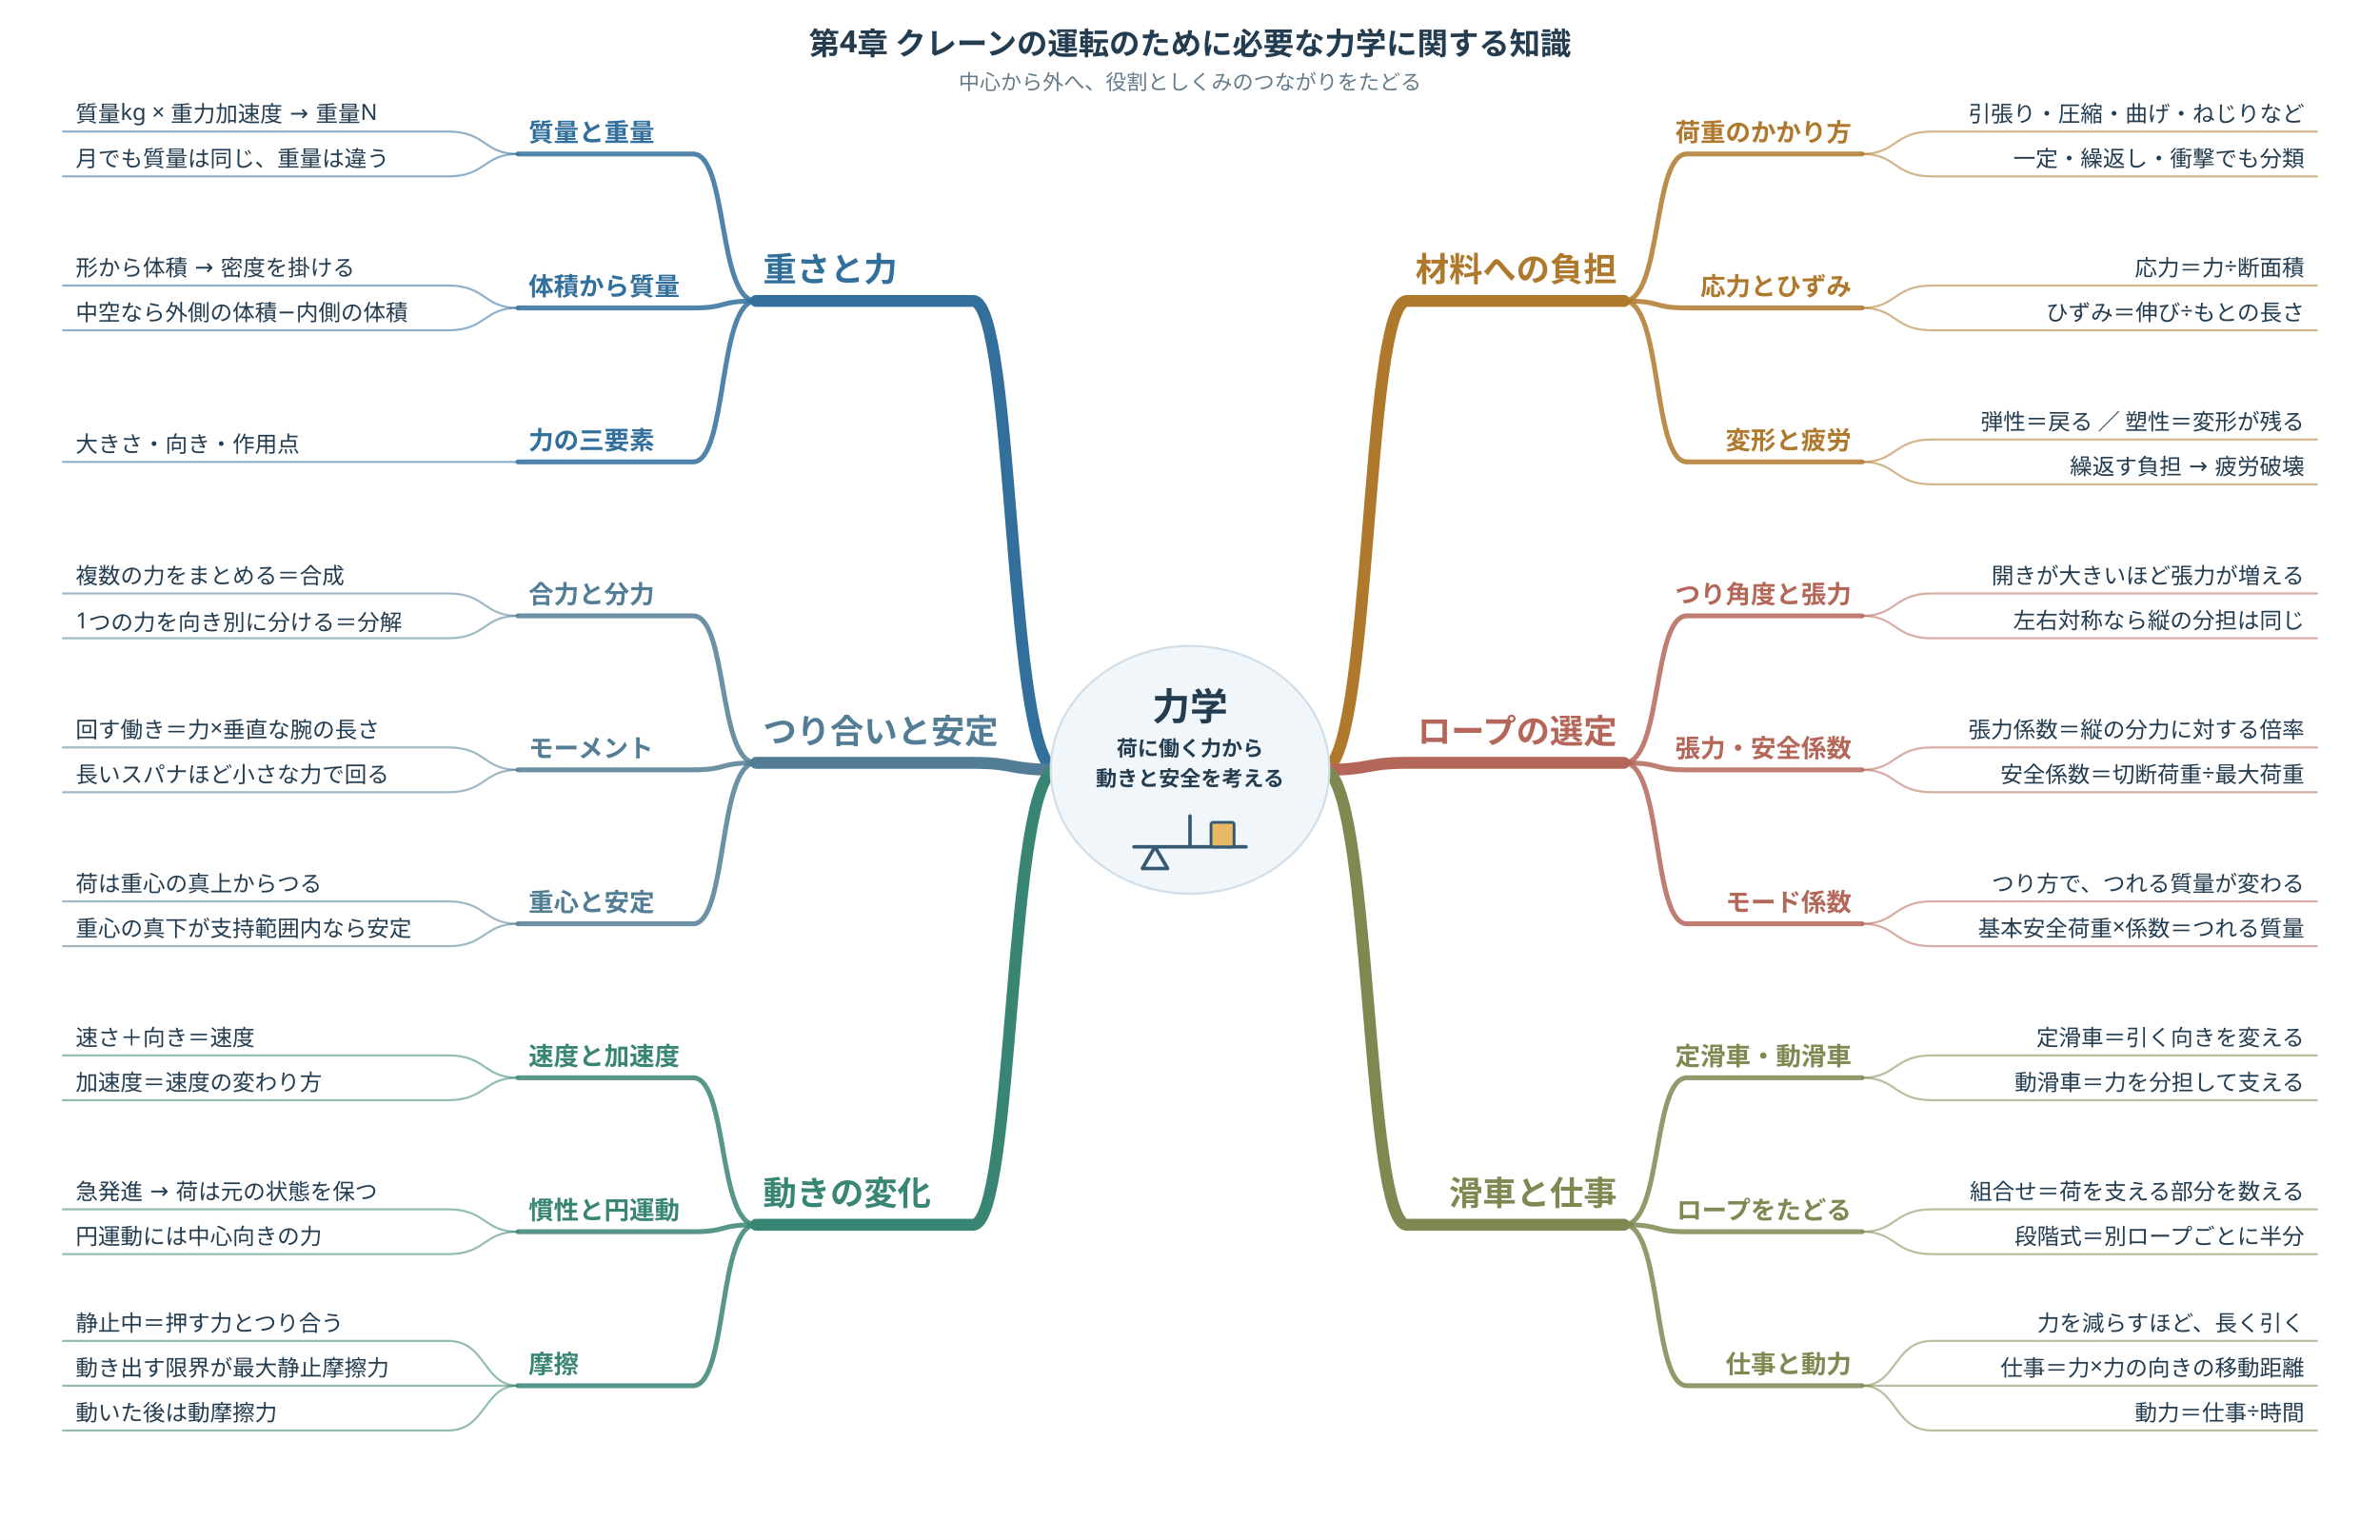
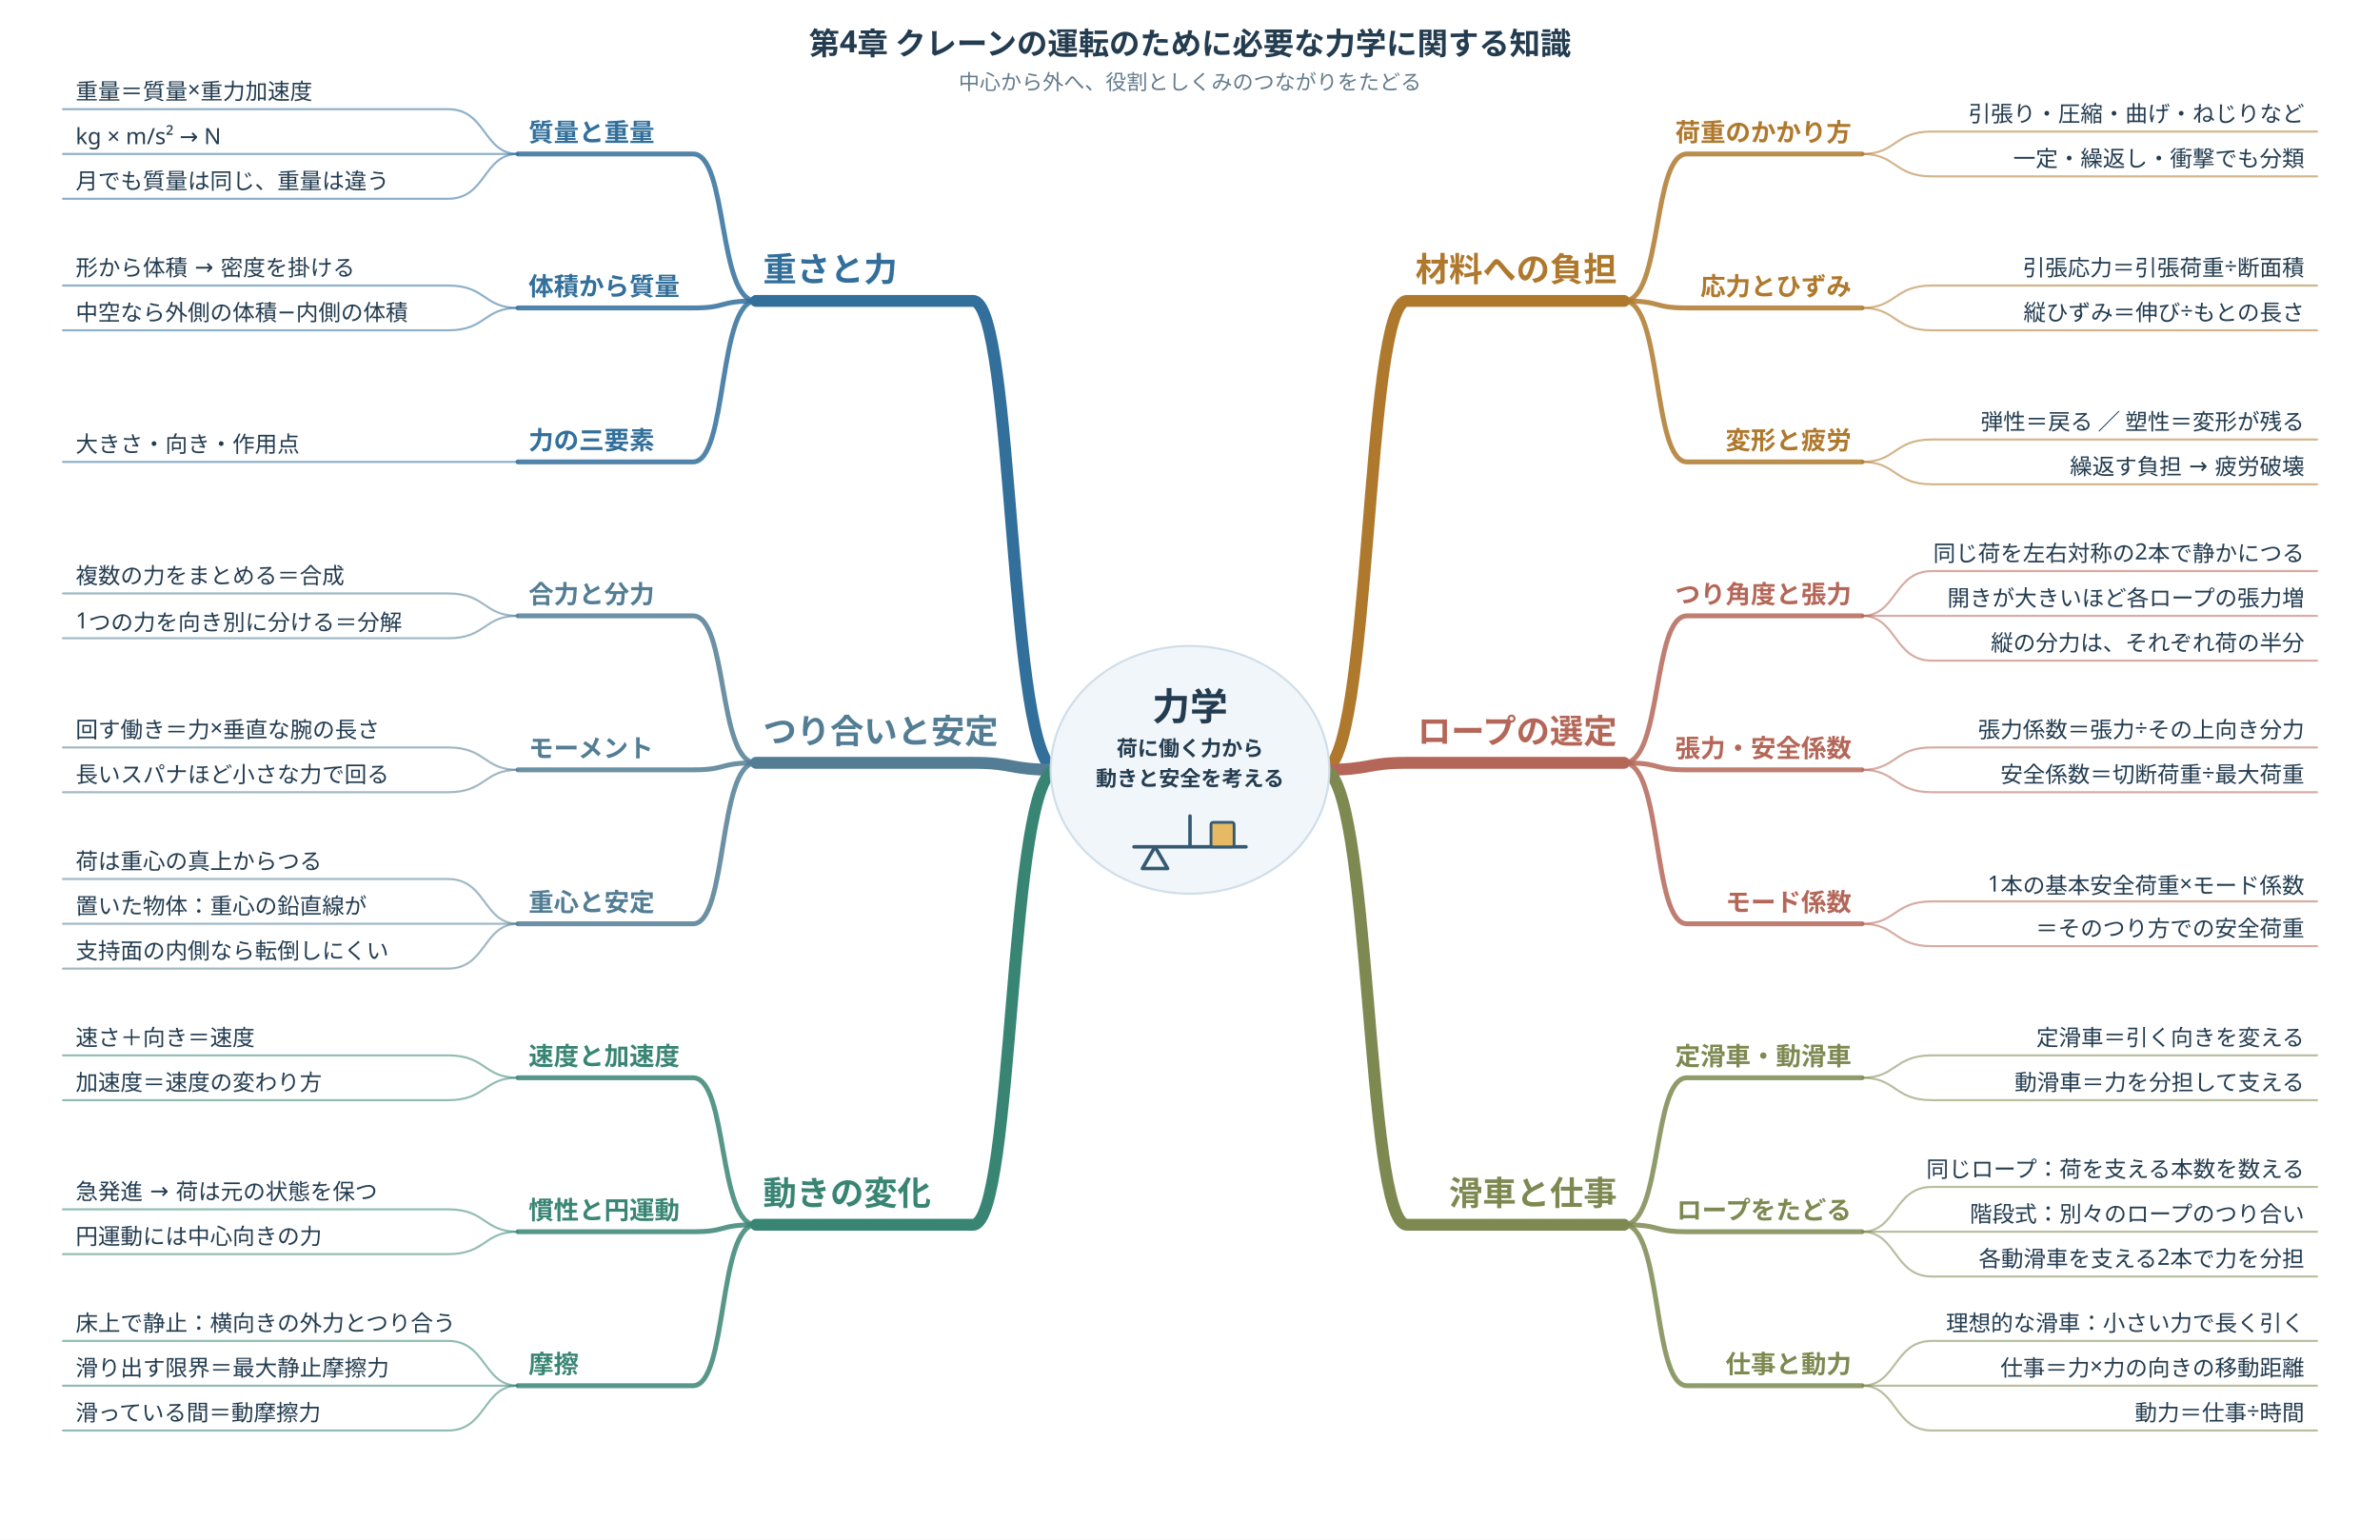
<svg xmlns="http://www.w3.org/2000/svg" width="3400" height="2200" viewBox="0 0 3400 2200" role="img" aria-labelledby="title desc">
  <rect width="3400" height="2200" fill="white" />
  <g font-family="Meiryo, sans-serif" fill="#233C50" stroke-linecap="round" stroke-linejoin="round">
    <text x="1700" y="78" text-anchor="middle" font-size="44" font-weight="700" fill="#233C50">第4章  クレーンの運転のために必要な力学に関する知識</text>
    <text x="1700" y="128" text-anchor="middle" font-size="30" font-weight="500" fill="#647B8C">中心から外へ、役割としくみのつながりをたどる</text>
    <path d="M 1510 1100 C 1440 1100 1450 430 1390 430 L 1080 430" fill="none" stroke="#326F9B" stroke-width="17" opacity="1" />
    <text x="1090" y="402" text-anchor="start" font-size="48" font-weight="700" fill="#326F9B">重さと力</text>
    <path d="M 1080 430 C 1025 430 1040 220 990 220 L 740 220" fill="none" stroke="#326F9B" stroke-width="7" opacity="0.85" />
    <text x="755" y="202" text-anchor="start" font-size="36" font-weight="700" fill="#326F9B">質量と重量</text>
-     <path d="M 740 220 C 690 220 695 188.0 640 188.0 L 90 188.0" fill="none" stroke="#326F9B" stroke-width="3" opacity="0.55" />
-     <text x="108" y="174.0" text-anchor="start" font-size="32" font-weight="500" fill="#233C50">質量kg × 重力加速度 → 重量N</text>
-     <path d="M 740 220 C 690 220 695 252.0 640 252.0 L 90 252.0" fill="none" stroke="#326F9B" stroke-width="3" opacity="0.55" />
-     <text x="108" y="238.0" text-anchor="start" font-size="32" font-weight="500" fill="#233C50">月でも質量は同じ、重量は違う</text>
+     <path d="M 740 220 C 690 220 695 156.0 640 156.0 L 90 156.0" fill="none" stroke="#326F9B" stroke-width="3" opacity="0.55" />
+     <text x="108" y="142.0" text-anchor="start" font-size="32" font-weight="500" fill="#233C50">重量＝質量×重力加速度</text>
+     <path d="M 740 220 C 690 220 695 220.0 640 220.0 L 90 220.0" fill="none" stroke="#326F9B" stroke-width="3" opacity="0.55" />
+     <text x="108" y="206.0" text-anchor="start" font-size="32" font-weight="500" fill="#233C50">kg × m/s² → N</text>
+     <path d="M 740 220 C 690 220 695 284.0 640 284.0 L 90 284.0" fill="none" stroke="#326F9B" stroke-width="3" opacity="0.55" />
+     <text x="108" y="270.0" text-anchor="start" font-size="32" font-weight="500" fill="#233C50">月でも質量は同じ、重量は違う</text>
    <path d="M 1080 430 C 1025 430 1040 440 990 440 L 740 440" fill="none" stroke="#326F9B" stroke-width="7" opacity="0.85" />
    <text x="755" y="422" text-anchor="start" font-size="36" font-weight="700" fill="#326F9B">体積から質量</text>
    <path d="M 740 440 C 690 440 695 408.0 640 408.0 L 90 408.0" fill="none" stroke="#326F9B" stroke-width="3" opacity="0.55" />
    <text x="108" y="394.0" text-anchor="start" font-size="32" font-weight="500" fill="#233C50">形から体積 → 密度を掛ける</text>
    <path d="M 740 440 C 690 440 695 472.0 640 472.0 L 90 472.0" fill="none" stroke="#326F9B" stroke-width="3" opacity="0.55" />
    <text x="108" y="458.0" text-anchor="start" font-size="32" font-weight="500" fill="#233C50">中空なら外側の体積−内側の体積</text>
    <path d="M 1080 430 C 1025 430 1040 660 990 660 L 740 660" fill="none" stroke="#326F9B" stroke-width="7" opacity="0.85" />
    <text x="755" y="642" text-anchor="start" font-size="36" font-weight="700" fill="#326F9B">力の三要素</text>
    <path d="M 740 660 C 690 660 695 660.0 640 660.0 L 90 660.0" fill="none" stroke="#326F9B" stroke-width="3" opacity="0.55" />
    <text x="108" y="646.0" text-anchor="start" font-size="32" font-weight="500" fill="#233C50">大きさ・向き・作用点</text>
    <path d="M 1510 1100 C 1440 1100 1450 1090 1390 1090 L 1080 1090" fill="none" stroke="#527D94" stroke-width="17" opacity="1" />
    <text x="1090" y="1062" text-anchor="start" font-size="48" font-weight="700" fill="#527D94">つり合いと安定</text>
    <path d="M 1080 1090 C 1025 1090 1040 880 990 880 L 740 880" fill="none" stroke="#527D94" stroke-width="7" opacity="0.85" />
    <text x="755" y="862" text-anchor="start" font-size="36" font-weight="700" fill="#527D94">合力と分力</text>
    <path d="M 740 880 C 690 880 695 848.0 640 848.0 L 90 848.0" fill="none" stroke="#527D94" stroke-width="3" opacity="0.55" />
    <text x="108" y="834.0" text-anchor="start" font-size="32" font-weight="500" fill="#233C50">複数の力をまとめる＝合成</text>
    <path d="M 740 880 C 690 880 695 912.0 640 912.0 L 90 912.0" fill="none" stroke="#527D94" stroke-width="3" opacity="0.55" />
    <text x="108" y="898.0" text-anchor="start" font-size="32" font-weight="500" fill="#233C50">1つの力を向き別に分ける＝分解</text>
    <path d="M 1080 1090 C 1025 1090 1040 1100 990 1100 L 740 1100" fill="none" stroke="#527D94" stroke-width="7" opacity="0.85" />
    <text x="755" y="1082" text-anchor="start" font-size="36" font-weight="700" fill="#527D94">モーメント</text>
    <path d="M 740 1100 C 690 1100 695 1068.0 640 1068.0 L 90 1068.0" fill="none" stroke="#527D94" stroke-width="3" opacity="0.55" />
    <text x="108" y="1054.0" text-anchor="start" font-size="32" font-weight="500" fill="#233C50">回す働き＝力×垂直な腕の長さ</text>
    <path d="M 740 1100 C 690 1100 695 1132.0 640 1132.0 L 90 1132.0" fill="none" stroke="#527D94" stroke-width="3" opacity="0.55" />
    <text x="108" y="1118.0" text-anchor="start" font-size="32" font-weight="500" fill="#233C50">長いスパナほど小さな力で回る</text>
    <path d="M 1080 1090 C 1025 1090 1040 1320 990 1320 L 740 1320" fill="none" stroke="#527D94" stroke-width="7" opacity="0.85" />
    <text x="755" y="1302" text-anchor="start" font-size="36" font-weight="700" fill="#527D94">重心と安定</text>
-     <path d="M 740 1320 C 690 1320 695 1288.0 640 1288.0 L 90 1288.0" fill="none" stroke="#527D94" stroke-width="3" opacity="0.55" />
-     <text x="108" y="1274.0" text-anchor="start" font-size="32" font-weight="500" fill="#233C50">荷は重心の真上からつる</text>
-     <path d="M 740 1320 C 690 1320 695 1352.0 640 1352.0 L 90 1352.0" fill="none" stroke="#527D94" stroke-width="3" opacity="0.55" />
-     <text x="108" y="1338.0" text-anchor="start" font-size="32" font-weight="500" fill="#233C50">重心の真下が支持範囲内なら安定</text>
+     <path d="M 740 1320 C 690 1320 695 1256.0 640 1256.0 L 90 1256.0" fill="none" stroke="#527D94" stroke-width="3" opacity="0.55" />
+     <text x="108" y="1242.0" text-anchor="start" font-size="32" font-weight="500" fill="#233C50">荷は重心の真上からつる</text>
+     <path d="M 740 1320 C 690 1320 695 1320.0 640 1320.0 L 90 1320.0" fill="none" stroke="#527D94" stroke-width="3" opacity="0.55" />
+     <text x="108" y="1306.0" text-anchor="start" font-size="32" font-weight="500" fill="#233C50">置いた物体：重心の鉛直線が</text>
+     <path d="M 740 1320 C 690 1320 695 1384.0 640 1384.0 L 90 1384.0" fill="none" stroke="#527D94" stroke-width="3" opacity="0.55" />
+     <text x="108" y="1370.0" text-anchor="start" font-size="32" font-weight="500" fill="#233C50">支持面の内側なら転倒しにくい</text>
    <path d="M 1510 1100 C 1440 1100 1450 1750 1390 1750 L 1080 1750" fill="none" stroke="#398574" stroke-width="17" opacity="1" />
    <text x="1090" y="1722" text-anchor="start" font-size="48" font-weight="700" fill="#398574">動きの変化</text>
    <path d="M 1080 1750 C 1025 1750 1040 1540 990 1540 L 740 1540" fill="none" stroke="#398574" stroke-width="7" opacity="0.85" />
    <text x="755" y="1522" text-anchor="start" font-size="36" font-weight="700" fill="#398574">速度と加速度</text>
    <path d="M 740 1540 C 690 1540 695 1508.0 640 1508.0 L 90 1508.0" fill="none" stroke="#398574" stroke-width="3" opacity="0.55" />
    <text x="108" y="1494.0" text-anchor="start" font-size="32" font-weight="500" fill="#233C50">速さ＋向き＝速度</text>
    <path d="M 740 1540 C 690 1540 695 1572.0 640 1572.0 L 90 1572.0" fill="none" stroke="#398574" stroke-width="3" opacity="0.55" />
    <text x="108" y="1558.0" text-anchor="start" font-size="32" font-weight="500" fill="#233C50">加速度＝速度の変わり方</text>
    <path d="M 1080 1750 C 1025 1750 1040 1760 990 1760 L 740 1760" fill="none" stroke="#398574" stroke-width="7" opacity="0.85" />
    <text x="755" y="1742" text-anchor="start" font-size="36" font-weight="700" fill="#398574">慣性と円運動</text>
    <path d="M 740 1760 C 690 1760 695 1728.0 640 1728.0 L 90 1728.0" fill="none" stroke="#398574" stroke-width="3" opacity="0.55" />
    <text x="108" y="1714.0" text-anchor="start" font-size="32" font-weight="500" fill="#233C50">急発進 → 荷は元の状態を保つ</text>
    <path d="M 740 1760 C 690 1760 695 1792.0 640 1792.0 L 90 1792.0" fill="none" stroke="#398574" stroke-width="3" opacity="0.55" />
    <text x="108" y="1778.0" text-anchor="start" font-size="32" font-weight="500" fill="#233C50">円運動には中心向きの力</text>
    <path d="M 1080 1750 C 1025 1750 1040 1980 990 1980 L 740 1980" fill="none" stroke="#398574" stroke-width="7" opacity="0.85" />
    <text x="755" y="1962" text-anchor="start" font-size="36" font-weight="700" fill="#398574">摩擦</text>
    <path d="M 740 1980 C 690 1980 695 1916.0 640 1916.0 L 90 1916.0" fill="none" stroke="#398574" stroke-width="3" opacity="0.55" />
-     <text x="108" y="1902.0" text-anchor="start" font-size="32" font-weight="500" fill="#233C50">静止中＝押す力とつり合う</text>
+     <text x="108" y="1902.0" text-anchor="start" font-size="32" font-weight="500" fill="#233C50">床上で静止：横向きの外力とつり合う</text>
    <path d="M 740 1980 C 690 1980 695 1980.0 640 1980.0 L 90 1980.0" fill="none" stroke="#398574" stroke-width="3" opacity="0.55" />
-     <text x="108" y="1966.0" text-anchor="start" font-size="32" font-weight="500" fill="#233C50">動き出す限界が最大静止摩擦力</text>
+     <text x="108" y="1966.0" text-anchor="start" font-size="32" font-weight="500" fill="#233C50">滑り出す限界＝最大静止摩擦力</text>
    <path d="M 740 1980 C 690 1980 695 2044.0 640 2044.0 L 90 2044.0" fill="none" stroke="#398574" stroke-width="3" opacity="0.55" />
-     <text x="108" y="2030.0" text-anchor="start" font-size="32" font-weight="500" fill="#233C50">動いた後は動摩擦力</text>
+     <text x="108" y="2030.0" text-anchor="start" font-size="32" font-weight="500" fill="#233C50">滑っている間＝動摩擦力</text>
    <path d="M 1890 1100 C 1960 1100 1950 430 2010 430 L 2320 430" fill="none" stroke="#AF792D" stroke-width="17" opacity="1" />
    <text x="2310" y="402" text-anchor="end" font-size="48" font-weight="700" fill="#AF792D">材料への負担</text>
    <path d="M 2320 430 C 2375 430 2360 220 2410 220 L 2660 220" fill="none" stroke="#AF792D" stroke-width="7" opacity="0.85" />
    <text x="2645" y="202" text-anchor="end" font-size="36" font-weight="700" fill="#AF792D">荷重のかかり方</text>
    <path d="M 2660 220 C 2710 220 2705 188.0 2760 188.0 L 3310 188.0" fill="none" stroke="#AF792D" stroke-width="3" opacity="0.55" />
    <text x="3292" y="174.0" text-anchor="end" font-size="32" font-weight="500" fill="#233C50">引張り・圧縮・曲げ・ねじりなど</text>
    <path d="M 2660 220 C 2710 220 2705 252.0 2760 252.0 L 3310 252.0" fill="none" stroke="#AF792D" stroke-width="3" opacity="0.55" />
    <text x="3292" y="238.0" text-anchor="end" font-size="32" font-weight="500" fill="#233C50">一定・繰返し・衝撃でも分類</text>
    <path d="M 2320 430 C 2375 430 2360 440 2410 440 L 2660 440" fill="none" stroke="#AF792D" stroke-width="7" opacity="0.85" />
    <text x="2645" y="422" text-anchor="end" font-size="36" font-weight="700" fill="#AF792D">応力とひずみ</text>
    <path d="M 2660 440 C 2710 440 2705 408.0 2760 408.0 L 3310 408.0" fill="none" stroke="#AF792D" stroke-width="3" opacity="0.55" />
-     <text x="3292" y="394.0" text-anchor="end" font-size="32" font-weight="500" fill="#233C50">応力＝力÷断面積</text>
+     <text x="3292" y="394.0" text-anchor="end" font-size="32" font-weight="500" fill="#233C50">引張応力＝引張荷重÷断面積</text>
    <path d="M 2660 440 C 2710 440 2705 472.0 2760 472.0 L 3310 472.0" fill="none" stroke="#AF792D" stroke-width="3" opacity="0.55" />
-     <text x="3292" y="458.0" text-anchor="end" font-size="32" font-weight="500" fill="#233C50">ひずみ＝伸び÷もとの長さ</text>
+     <text x="3292" y="458.0" text-anchor="end" font-size="32" font-weight="500" fill="#233C50">縦ひずみ＝伸び÷もとの長さ</text>
    <path d="M 2320 430 C 2375 430 2360 660 2410 660 L 2660 660" fill="none" stroke="#AF792D" stroke-width="7" opacity="0.85" />
    <text x="2645" y="642" text-anchor="end" font-size="36" font-weight="700" fill="#AF792D">変形と疲労</text>
    <path d="M 2660 660 C 2710 660 2705 628.0 2760 628.0 L 3310 628.0" fill="none" stroke="#AF792D" stroke-width="3" opacity="0.55" />
    <text x="3292" y="614.0" text-anchor="end" font-size="32" font-weight="500" fill="#233C50">弾性＝戻る ／ 塑性＝変形が残る</text>
    <path d="M 2660 660 C 2710 660 2705 692.0 2760 692.0 L 3310 692.0" fill="none" stroke="#AF792D" stroke-width="3" opacity="0.55" />
    <text x="3292" y="678.0" text-anchor="end" font-size="32" font-weight="500" fill="#233C50">繰返す負担 → 疲労破壊</text>
    <path d="M 1890 1100 C 1960 1100 1950 1090 2010 1090 L 2320 1090" fill="none" stroke="#B46758" stroke-width="17" opacity="1" />
    <text x="2310" y="1062" text-anchor="end" font-size="48" font-weight="700" fill="#B46758">ロープの選定</text>
    <path d="M 2320 1090 C 2375 1090 2360 880 2410 880 L 2660 880" fill="none" stroke="#B46758" stroke-width="7" opacity="0.85" />
    <text x="2645" y="862" text-anchor="end" font-size="36" font-weight="700" fill="#B46758">つり角度と張力</text>
-     <path d="M 2660 880 C 2710 880 2705 848.0 2760 848.0 L 3310 848.0" fill="none" stroke="#B46758" stroke-width="3" opacity="0.55" />
-     <text x="3292" y="834.0" text-anchor="end" font-size="32" font-weight="500" fill="#233C50">開きが大きいほど張力が増える</text>
-     <path d="M 2660 880 C 2710 880 2705 912.0 2760 912.0 L 3310 912.0" fill="none" stroke="#B46758" stroke-width="3" opacity="0.55" />
-     <text x="3292" y="898.0" text-anchor="end" font-size="32" font-weight="500" fill="#233C50">左右対称なら縦の分担は同じ</text>
+     <path d="M 2660 880 C 2710 880 2705 816.0 2760 816.0 L 3310 816.0" fill="none" stroke="#B46758" stroke-width="3" opacity="0.55" />
+     <text x="3292" y="802.0" text-anchor="end" font-size="32" font-weight="500" fill="#233C50">同じ荷を左右対称の2本で静かにつる</text>
+     <path d="M 2660 880 C 2710 880 2705 880.0 2760 880.0 L 3310 880.0" fill="none" stroke="#B46758" stroke-width="3" opacity="0.55" />
+     <text x="3292" y="866.0" text-anchor="end" font-size="32" font-weight="500" fill="#233C50">開きが大きいほど各ロープの張力増</text>
+     <path d="M 2660 880 C 2710 880 2705 944.0 2760 944.0 L 3310 944.0" fill="none" stroke="#B46758" stroke-width="3" opacity="0.55" />
+     <text x="3292" y="930.0" text-anchor="end" font-size="32" font-weight="500" fill="#233C50">縦の分力は、それぞれ荷の半分</text>
    <path d="M 2320 1090 C 2375 1090 2360 1100 2410 1100 L 2660 1100" fill="none" stroke="#B46758" stroke-width="7" opacity="0.85" />
    <text x="2645" y="1082" text-anchor="end" font-size="36" font-weight="700" fill="#B46758">張力・安全係数</text>
    <path d="M 2660 1100 C 2710 1100 2705 1068.0 2760 1068.0 L 3310 1068.0" fill="none" stroke="#B46758" stroke-width="3" opacity="0.55" />
-     <text x="3292" y="1054.0" text-anchor="end" font-size="32" font-weight="500" fill="#233C50">張力係数＝縦の分力に対する倍率</text>
+     <text x="3292" y="1054.0" text-anchor="end" font-size="32" font-weight="500" fill="#233C50">張力係数＝張力÷その上向き分力</text>
    <path d="M 2660 1100 C 2710 1100 2705 1132.0 2760 1132.0 L 3310 1132.0" fill="none" stroke="#B46758" stroke-width="3" opacity="0.55" />
    <text x="3292" y="1118.0" text-anchor="end" font-size="32" font-weight="500" fill="#233C50">安全係数＝切断荷重÷最大荷重</text>
    <path d="M 2320 1090 C 2375 1090 2360 1320 2410 1320 L 2660 1320" fill="none" stroke="#B46758" stroke-width="7" opacity="0.85" />
    <text x="2645" y="1302" text-anchor="end" font-size="36" font-weight="700" fill="#B46758">モード係数</text>
    <path d="M 2660 1320 C 2710 1320 2705 1288.0 2760 1288.0 L 3310 1288.0" fill="none" stroke="#B46758" stroke-width="3" opacity="0.55" />
-     <text x="3292" y="1274.0" text-anchor="end" font-size="32" font-weight="500" fill="#233C50">つり方で、つれる質量が変わる</text>
+     <text x="3292" y="1274.0" text-anchor="end" font-size="32" font-weight="500" fill="#233C50">1本の基本安全荷重×モード係数</text>
    <path d="M 2660 1320 C 2710 1320 2705 1352.0 2760 1352.0 L 3310 1352.0" fill="none" stroke="#B46758" stroke-width="3" opacity="0.55" />
-     <text x="3292" y="1338.0" text-anchor="end" font-size="32" font-weight="500" fill="#233C50">基本安全荷重×係数＝つれる質量</text>
+     <text x="3292" y="1338.0" text-anchor="end" font-size="32" font-weight="500" fill="#233C50">＝そのつり方での安全荷重</text>
    <path d="M 1890 1100 C 1960 1100 1950 1750 2010 1750 L 2320 1750" fill="none" stroke="#7D8951" stroke-width="17" opacity="1" />
    <text x="2310" y="1722" text-anchor="end" font-size="48" font-weight="700" fill="#7D8951">滑車と仕事</text>
    <path d="M 2320 1750 C 2375 1750 2360 1540 2410 1540 L 2660 1540" fill="none" stroke="#7D8951" stroke-width="7" opacity="0.85" />
    <text x="2645" y="1522" text-anchor="end" font-size="36" font-weight="700" fill="#7D8951">定滑車・動滑車</text>
    <path d="M 2660 1540 C 2710 1540 2705 1508.0 2760 1508.0 L 3310 1508.0" fill="none" stroke="#7D8951" stroke-width="3" opacity="0.55" />
    <text x="3292" y="1494.0" text-anchor="end" font-size="32" font-weight="500" fill="#233C50">定滑車＝引く向きを変える</text>
    <path d="M 2660 1540 C 2710 1540 2705 1572.0 2760 1572.0 L 3310 1572.0" fill="none" stroke="#7D8951" stroke-width="3" opacity="0.55" />
    <text x="3292" y="1558.0" text-anchor="end" font-size="32" font-weight="500" fill="#233C50">動滑車＝力を分担して支える</text>
    <path d="M 2320 1750 C 2375 1750 2360 1760 2410 1760 L 2660 1760" fill="none" stroke="#7D8951" stroke-width="7" opacity="0.85" />
    <text x="2645" y="1742" text-anchor="end" font-size="36" font-weight="700" fill="#7D8951">ロープをたどる</text>
-     <path d="M 2660 1760 C 2710 1760 2705 1728.0 2760 1728.0 L 3310 1728.0" fill="none" stroke="#7D8951" stroke-width="3" opacity="0.55" />
-     <text x="3292" y="1714.0" text-anchor="end" font-size="32" font-weight="500" fill="#233C50">組合せ＝荷を支える部分を数える</text>
-     <path d="M 2660 1760 C 2710 1760 2705 1792.0 2760 1792.0 L 3310 1792.0" fill="none" stroke="#7D8951" stroke-width="3" opacity="0.55" />
-     <text x="3292" y="1778.0" text-anchor="end" font-size="32" font-weight="500" fill="#233C50">段階式＝別ロープごとに半分</text>
+     <path d="M 2660 1760 C 2710 1760 2705 1696.0 2760 1696.0 L 3310 1696.0" fill="none" stroke="#7D8951" stroke-width="3" opacity="0.55" />
+     <text x="3292" y="1682.0" text-anchor="end" font-size="32" font-weight="500" fill="#233C50">同じロープ：荷を支える本数を数える</text>
+     <path d="M 2660 1760 C 2710 1760 2705 1760.0 2760 1760.0 L 3310 1760.0" fill="none" stroke="#7D8951" stroke-width="3" opacity="0.55" />
+     <text x="3292" y="1746.0" text-anchor="end" font-size="32" font-weight="500" fill="#233C50">階段式：別々のロープのつり合い</text>
+     <path d="M 2660 1760 C 2710 1760 2705 1824.0 2760 1824.0 L 3310 1824.0" fill="none" stroke="#7D8951" stroke-width="3" opacity="0.55" />
+     <text x="3292" y="1810.0" text-anchor="end" font-size="32" font-weight="500" fill="#233C50">各動滑車を支える2本で力を分担</text>
    <path d="M 2320 1750 C 2375 1750 2360 1980 2410 1980 L 2660 1980" fill="none" stroke="#7D8951" stroke-width="7" opacity="0.85" />
    <text x="2645" y="1962" text-anchor="end" font-size="36" font-weight="700" fill="#7D8951">仕事と動力</text>
    <path d="M 2660 1980 C 2710 1980 2705 1916.0 2760 1916.0 L 3310 1916.0" fill="none" stroke="#7D8951" stroke-width="3" opacity="0.55" />
-     <text x="3292" y="1902.0" text-anchor="end" font-size="32" font-weight="500" fill="#233C50">力を減らすほど、長く引く</text>
+     <text x="3292" y="1902.0" text-anchor="end" font-size="32" font-weight="500" fill="#233C50">理想的な滑車：小さい力で長く引く</text>
    <path d="M 2660 1980 C 2710 1980 2705 1980.0 2760 1980.0 L 3310 1980.0" fill="none" stroke="#7D8951" stroke-width="3" opacity="0.55" />
    <text x="3292" y="1966.0" text-anchor="end" font-size="32" font-weight="500" fill="#233C50">仕事＝力×力の向きの移動距離</text>
    <path d="M 2660 1980 C 2710 1980 2705 2044.0 2760 2044.0 L 3310 2044.0" fill="none" stroke="#7D8951" stroke-width="3" opacity="0.55" />
    <text x="3292" y="2030.0" text-anchor="end" font-size="32" font-weight="500" fill="#233C50">動力＝仕事÷時間</text>
    <ellipse cx="1700" cy="1100" rx="199" ry="177" fill="#F1F6FA" stroke="#D0DEE9" stroke-width="3" />
    <text x="1700" y="1029" text-anchor="middle" font-size="54" font-weight="700" fill="#233C50">力学</text>
    <text x="1700" y="1080" text-anchor="middle" font-size="30" font-weight="600" fill="#233C50">荷に働く力から</text>
    <text x="1700" y="1123" text-anchor="middle" font-size="30" font-weight="600" fill="#233C50">動きと安全を考える</text>
    <path d="M1620 1210H1780 M1700 1166V1210 M1650 1210L1632 1241H1668Z" fill="none" stroke="#355972" stroke-width="5" opacity="1" />
    <rect x="1730" y="1175" width="33" height="35" rx="3" fill="#E8B965" stroke="#355972" stroke-width="4" />
  </g>
</svg>
